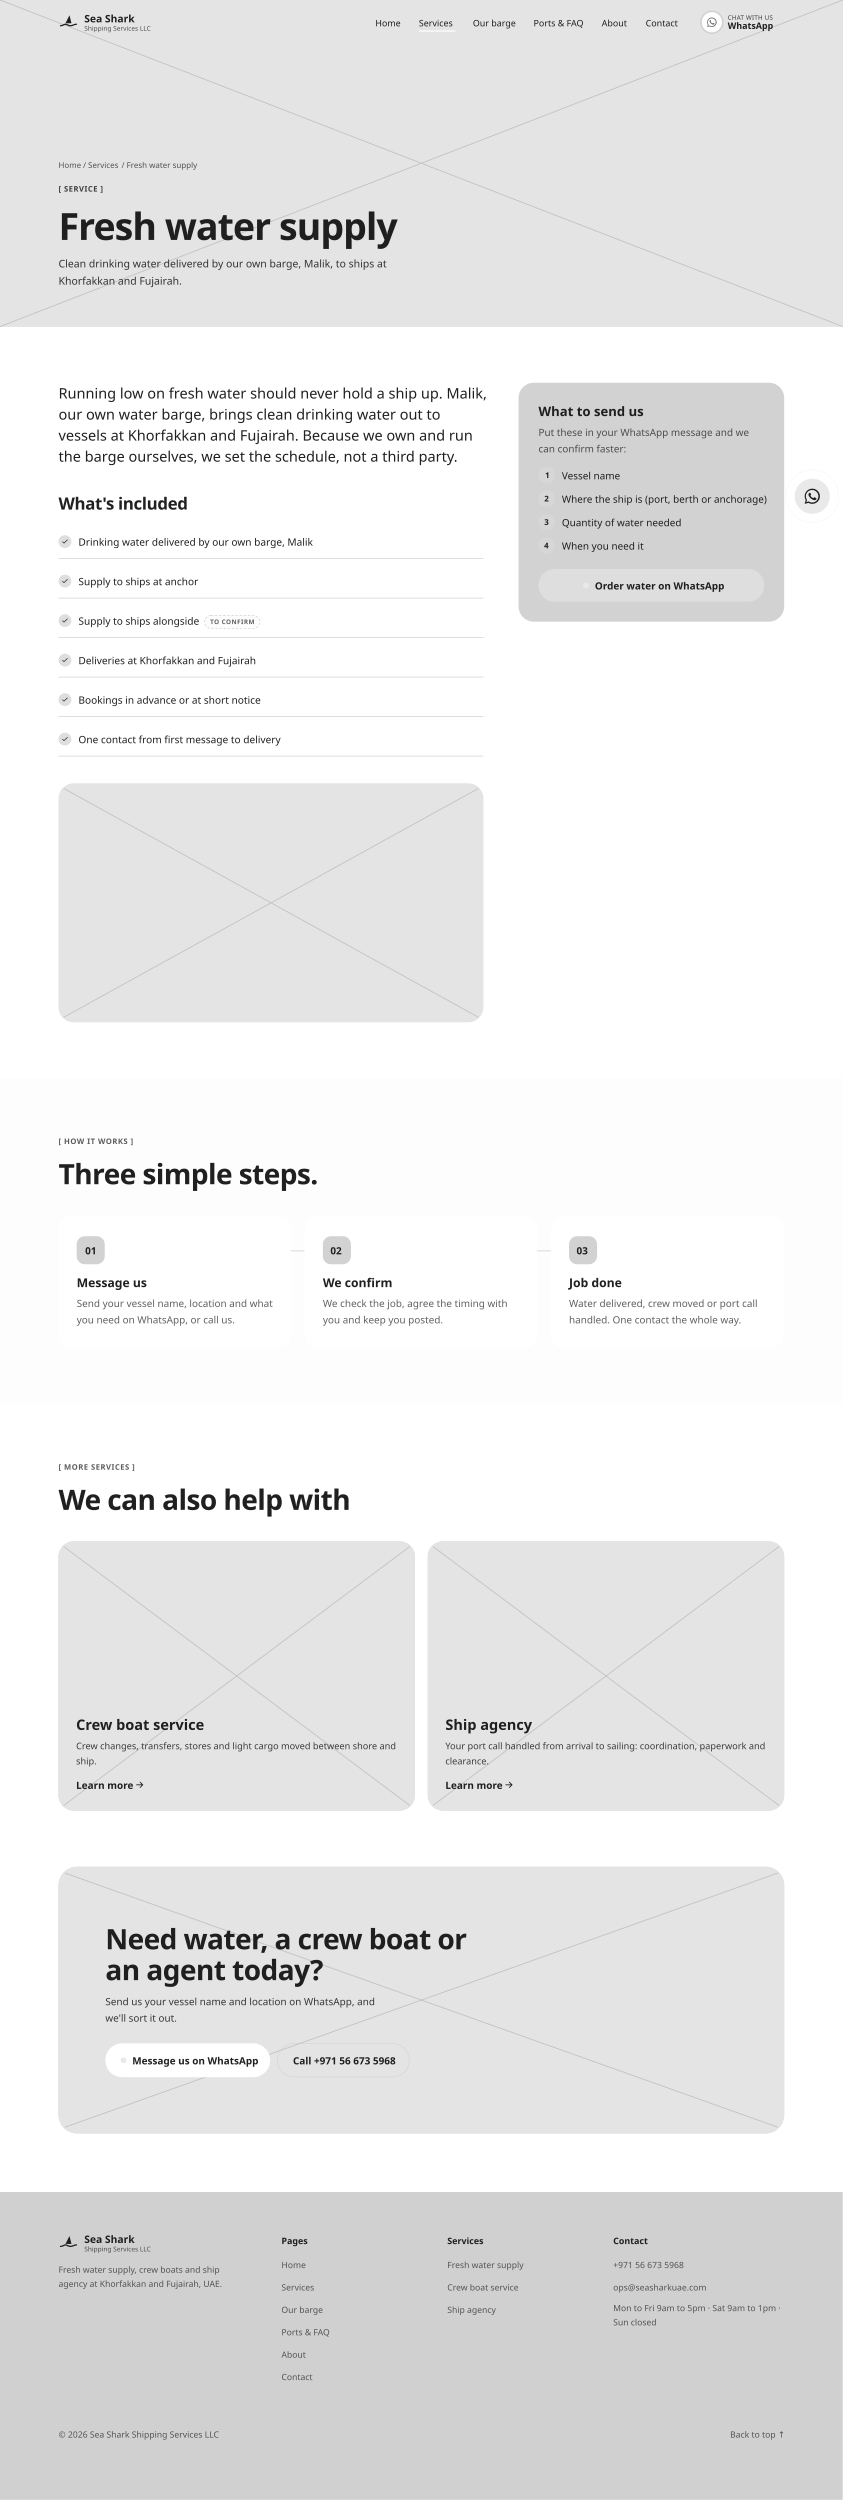
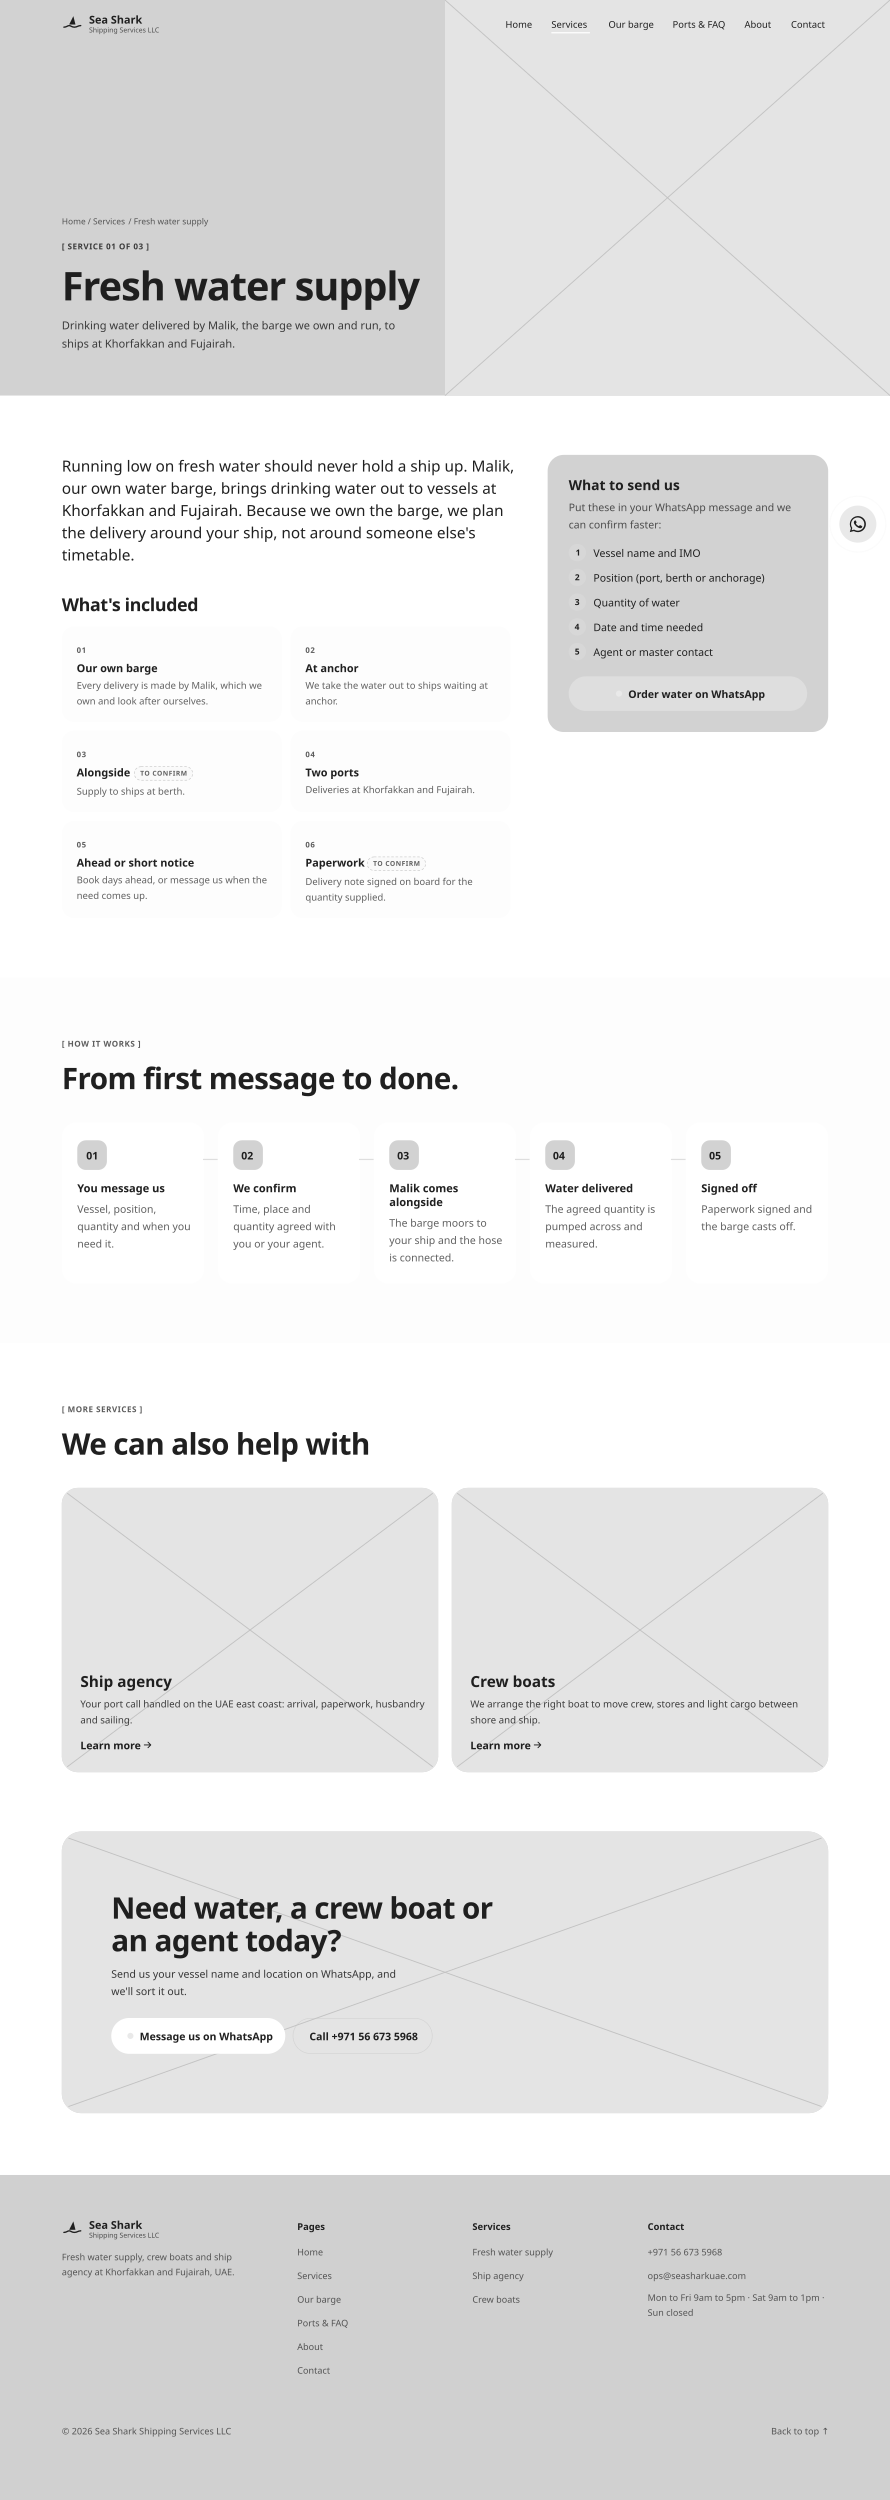
- <svg xmlns="http://www.w3.org/2000/svg" width="1440" height="4272" viewBox="0 0 1440 4272">
+ <svg xmlns="http://www.w3.org/2000/svg" width="1440" height="4045" viewBox="0 0 1440 4045">
  <defs />
-   <rect x="0" y="0" width="1440" height="4272" fill="#ffffff" />
-   <rect x="0" y="0" width="1440" height="4271.7" fill="#ffffff" />
-   <rect x="0" y="0" width="1440" height="558" fill="#d4d4d4" />
-   <rect x="0" y="0" width="1440" height="558" fill="#e4e4e4" />
-   <line x1="0" y1="0" x2="1440" y2="558" stroke="#c2c2c2" stroke-width="1.5" />
-   <line x1="1440" y1="0" x2="0" y2="558" stroke="#c2c2c2" stroke-width="1.5" />
-   <text x="100" y="287" font-family="Plus Jakarta Sans" font-size="13.6" font-weight="400" fill="#1f1f1f" fill-opacity="0.75">Home</text>
-   <text x="141.9" y="287" font-family="Plus Jakarta Sans" font-size="13.6" font-weight="400" fill="#1f1f1f" fill-opacity="0.75">/ Services</text>
-   <text x="207.7" y="287" font-family="Plus Jakarta Sans" font-size="13.6" font-weight="400" fill="#1f1f1f" fill-opacity="0.75">/ Fresh water supply</text>
-   <text x="100" y="327.4" font-family="Plus Jakarta Sans" font-size="13.1" font-weight="600" letter-spacing="0.8" fill="#1f1f1f" fill-opacity="0.85">[ SERVICE ]</text>
-   <text x="100" y="410" font-family="Plus Jakarta Sans" font-size="64" font-weight="600" letter-spacing="-1.6" fill="#1f1f1f">Fresh water supply</text>
-   <text x="100" y="456.9" font-family="Plus Jakarta Sans" font-size="17.9" font-weight="400" fill="#1f1f1f" fill-opacity="0.9">Clean drinking water delivered by our own barge, Malik, to ships at</text>
-   <text x="100" y="486.4" font-family="Plus Jakarta Sans" font-size="17.9" font-weight="400" fill="#1f1f1f" fill-opacity="0.9">Khorfakkan and Fujairah.</text>
-   <text x="100" y="681" font-family="Plus Jakarta Sans" font-size="24.8" font-weight="500" fill="#202020">Running low on fresh water should never hold a ship up. Malik,</text>
-   <text x="100" y="717" font-family="Plus Jakarta Sans" font-size="24.8" font-weight="500" fill="#202020">our own water barge, brings clean drinking water out to</text>
-   <text x="100" y="752.9" font-family="Plus Jakarta Sans" font-size="24.8" font-weight="500" fill="#202020">vessels at Khorfakkan and Fujairah. Because we own and run</text>
-   <text x="100" y="788.9" font-family="Plus Jakarta Sans" font-size="24.8" font-weight="500" fill="#202020">the barge ourselves, we set the schedule, not a third party.</text>
-   <text x="100" y="870.8" font-family="Plus Jakarta Sans" font-size="28.8" font-weight="600" letter-spacing="-0.6" fill="#202020">What's included</text>
-   <rect x="100" y="954" width="726.1" height="1" fill="#c7c7c7" />
-   <rect x="100" y="914.5" width="22" height="22" rx="11" fill="#dedede" />
-   <svg x="104" y="918.5" width="14" height="14" viewBox="0 0 24 24">
-     <path d="M5 12.5l4.2 4L19 7" fill="none" stroke="#1f1f1f" stroke-width="2" stroke-linecap="round" stroke-linejoin="round" />
-   </svg>
-   <text x="134" y="932.5" font-family="Plus Jakarta Sans" font-size="17.3" font-weight="400" fill="#202020">Drinking water delivered by our own barge, Malik</text>
-   <rect x="100" y="1021.5" width="726.1" height="1" fill="#c7c7c7" />
-   <rect x="100" y="982" width="22" height="22" rx="11" fill="#dedede" />
-   <svg x="104" y="986" width="14" height="14" viewBox="0 0 24 24">
-     <path d="M5 12.5l4.2 4L19 7" fill="none" stroke="#1f1f1f" stroke-width="2" stroke-linecap="round" stroke-linejoin="round" />
-   </svg>
-   <text x="134" y="1000" font-family="Plus Jakarta Sans" font-size="17.3" font-weight="400" fill="#202020">Supply to ships at anchor</text>
-   <rect x="100" y="1089" width="726.1" height="1" fill="#c7c7c7" />
-   <rect x="100" y="1049.5" width="22" height="22" rx="11" fill="#dedede" />
-   <svg x="104" y="1053.5" width="14" height="14" viewBox="0 0 24 24">
-     <path d="M5 12.5l4.2 4L19 7" fill="none" stroke="#1f1f1f" stroke-width="2" stroke-linecap="round" stroke-linejoin="round" />
-   </svg>
-   <rect x="349" y="1051.4" width="95.4" height="22.9" rx="11.4" fill="#f2f2f2" fill-opacity="0.22" />
-   <rect x="349.5" y="1051.9" width="94.4" height="21.9" rx="10.9" fill="none" stroke="#c7c7c7" stroke-width="1" stroke-dasharray="4 3" />
-   <text x="134" y="1067.5" font-family="Plus Jakarta Sans" font-size="17.3" font-weight="400" fill="#202020">Supply to ships alongside</text>
-   <text x="359" y="1066.4" font-family="Plus Jakarta Sans" font-size="10.9" font-weight="600" letter-spacing="0.7" fill="#606060">TO CONFIRM</text>
-   <rect x="100" y="1156.5" width="726.1" height="1" fill="#c7c7c7" />
-   <rect x="100" y="1117" width="22" height="22" rx="11" fill="#dedede" />
-   <svg x="104" y="1121" width="14" height="14" viewBox="0 0 24 24">
-     <path d="M5 12.5l4.2 4L19 7" fill="none" stroke="#1f1f1f" stroke-width="2" stroke-linecap="round" stroke-linejoin="round" />
-   </svg>
-   <text x="134" y="1135" font-family="Plus Jakarta Sans" font-size="17.3" font-weight="400" fill="#202020">Deliveries at Khorfakkan and Fujairah</text>
-   <rect x="100" y="1224" width="726.1" height="1" fill="#c7c7c7" />
-   <rect x="100" y="1184.5" width="22" height="22" rx="11" fill="#dedede" />
-   <svg x="104" y="1188.5" width="14" height="14" viewBox="0 0 24 24">
-     <path d="M5 12.5l4.2 4L19 7" fill="none" stroke="#1f1f1f" stroke-width="2" stroke-linecap="round" stroke-linejoin="round" />
-   </svg>
-   <text x="134" y="1202.5" font-family="Plus Jakarta Sans" font-size="17.3" font-weight="400" fill="#202020">Bookings in advance or at short notice</text>
-   <rect x="100" y="1291.5" width="726.1" height="1" fill="#c7c7c7" />
-   <rect x="100" y="1252" width="22" height="22" rx="11" fill="#dedede" />
-   <svg x="104" y="1256" width="14" height="14" viewBox="0 0 24 24">
-     <path d="M5 12.5l4.2 4L19 7" fill="none" stroke="#1f1f1f" stroke-width="2" stroke-linecap="round" stroke-linejoin="round" />
-   </svg>
-   <text x="134" y="1270" font-family="Plus Jakarta Sans" font-size="17.3" font-weight="400" fill="#202020">One contact from first message to delivery</text>
-   <rect x="100" y="1338.5" width="726.1" height="408.5" rx="26" fill="#e4e4e4" />
-   <line x1="108.7" y1="1347.2" x2="817.5" y2="1738.3" stroke="#c2c2c2" stroke-width="1.5" />
-   <line x1="817.5" y1="1347.2" x2="108.7" y2="1738.3" stroke="#c2c2c2" stroke-width="1.5" />
-   <rect x="886.1" y="654" width="453.9" height="408.3" rx="26" fill="#d2d2d2" />
-   <text x="920.1" y="711" font-family="Plus Jakarta Sans" font-size="22.4" font-weight="600" fill="#1f1f1f">What to send us</text>
-   <text x="920.1" y="745" font-family="Plus Jakarta Sans" font-size="17" font-weight="400" fill="#1f1f1f" fill-opacity="0.75">Put these in your WhatsApp message and we</text>
-   <text x="920.1" y="773" font-family="Plus Jakarta Sans" font-size="17" font-weight="400" fill="#1f1f1f" fill-opacity="0.75">can confirm faster:</text>
-   <rect x="920.1" y="798.1" width="28" height="28" rx="14" fill="#ffffff" fill-opacity="0.12" />
-   <text x="960.1" y="819.1" font-family="Plus Jakarta Sans" font-size="17" font-weight="400" fill="#1f1f1f">Vessel name</text>
-   <text x="931.4" y="816.9" font-family="Plus Jakarta Sans" font-size="13.6" font-weight="700" fill="#1f1f1f">1</text>
-   <rect x="920.1" y="838.2" width="28" height="28" rx="14" fill="#ffffff" fill-opacity="0.12" />
-   <text x="960.1" y="859.1" font-family="Plus Jakarta Sans" font-size="17" font-weight="400" fill="#1f1f1f">Where the ship is (port, berth or anchorage)</text>
-   <text x="930.1" y="856.9" font-family="Plus Jakarta Sans" font-size="13.6" font-weight="700" fill="#1f1f1f">2</text>
-   <rect x="920.1" y="878.2" width="28" height="28" rx="14" fill="#ffffff" fill-opacity="0.12" />
-   <text x="960.1" y="899.2" font-family="Plus Jakarta Sans" font-size="17" font-weight="400" fill="#1f1f1f">Quantity of water needed</text>
-   <text x="930" y="897" font-family="Plus Jakarta Sans" font-size="13.6" font-weight="700" fill="#1f1f1f">3</text>
-   <rect x="920.1" y="918.3" width="28" height="28" rx="14" fill="#ffffff" fill-opacity="0.12" />
-   <text x="960.1" y="939.2" font-family="Plus Jakarta Sans" font-size="17" font-weight="400" fill="#1f1f1f">When you need it</text>
-   <text x="929.7" y="937" font-family="Plus Jakarta Sans" font-size="13.6" font-weight="700" fill="#1f1f1f">4</text>
-   <rect x="920.1" y="972.3" width="385.9" height="56" rx="28" fill="#dedede" />
-   <rect x="996.5" y="995.3" width="10" height="10" rx="5" fill="#e9e9e9" />
-   <text x="1016.5" y="1007.3" font-family="Plus Jakarta Sans" font-size="17" font-weight="600" fill="#1f1f1f">Order water on WhatsApp</text>
-   <rect x="0" y="1842.9" width="1440" height="556.5" fill="#fdfdfd" />
-   <text x="100" y="1954.9" font-family="Plus Jakarta Sans" font-size="13.1" font-weight="600" letter-spacing="0.8" fill="#5c5c5c">[ HOW IT WORKS ]</text>
-   <text x="100" y="2023.6" font-family="Plus Jakarta Sans" font-size="48" font-weight="600" letter-spacing="-1" fill="#202020">Three simple steps.</text>
-   <rect x="100" y="2077.4" width="398.7" height="226.1" rx="24" fill="#ffffff" />
-   <rect x="131" y="2112.4" width="48" height="48" rx="14" fill="#d2d2d2" />
-   <text x="145.5" y="2143.4" font-family="Plus Jakarta Sans" font-size="17" font-weight="700" fill="#1f1f1f">01</text>
-   <text x="131" y="2199.4" font-family="Plus Jakarta Sans" font-size="20.8" font-weight="600" fill="#202020">Message us</text>
-   <text x="131" y="2233.4" font-family="Plus Jakarta Sans" font-size="17" font-weight="400" fill="#606060">Send your vessel name, location and what</text>
-   <text x="131" y="2261.4" font-family="Plus Jakarta Sans" font-size="17" font-weight="400" fill="#606060">you need on WhatsApp, or call us.</text>
-   <rect x="496.6" y="2136.4" width="24" height="2" fill="#dedede" />
-   <rect x="520.7" y="2077.4" width="398.7" height="226.1" rx="24" fill="#ffffff" />
-   <rect x="551.7" y="2112.4" width="48" height="48" rx="14" fill="#d2d2d2" />
-   <text x="564.5" y="2143.4" font-family="Plus Jakarta Sans" font-size="17" font-weight="700" fill="#1f1f1f">02</text>
-   <text x="551.7" y="2199.4" font-family="Plus Jakarta Sans" font-size="20.8" font-weight="600" fill="#202020">We confirm</text>
-   <text x="551.7" y="2233.4" font-family="Plus Jakarta Sans" font-size="17" font-weight="400" fill="#606060">We check the job, agree the timing with</text>
-   <text x="551.7" y="2261.4" font-family="Plus Jakarta Sans" font-size="17" font-weight="400" fill="#606060">you and keep you posted.</text>
-   <rect x="917.3" y="2136.4" width="24" height="2" fill="#dedede" />
-   <rect x="941.3" y="2077.4" width="398.7" height="226.1" rx="24" fill="#ffffff" />
-   <rect x="972.3" y="2112.4" width="48" height="48" rx="14" fill="#d2d2d2" />
-   <text x="985.1" y="2143.4" font-family="Plus Jakarta Sans" font-size="17" font-weight="700" fill="#1f1f1f">03</text>
-   <text x="972.3" y="2199.4" font-family="Plus Jakarta Sans" font-size="20.8" font-weight="600" fill="#202020">Job done</text>
-   <text x="972.3" y="2233.4" font-family="Plus Jakarta Sans" font-size="17" font-weight="400" fill="#606060">Water delivered, crew moved or port call</text>
-   <text x="972.3" y="2261.4" font-family="Plus Jakarta Sans" font-size="17" font-weight="400" fill="#606060">handled. One contact the whole way.</text>
-   <text x="100" y="2511.5" font-family="Plus Jakarta Sans" font-size="13.1" font-weight="600" letter-spacing="0.8" fill="#5c5c5c">[ MORE SERVICES ]</text>
-   <text x="100" y="2580.1" font-family="Plus Jakarta Sans" font-size="48" font-weight="600" letter-spacing="-1" fill="#202020">We can also help with</text>
-   <rect x="100" y="2633.9" width="609" height="460" rx="26" fill="#d4d4d4" />
-   <rect x="100" y="2633.9" width="609" height="460" rx="26" fill="#e4e4e4" />
-   <line x1="108.7" y1="2642.6" x2="700.3" y2="3085.3" stroke="#c2c2c2" stroke-width="1.5" />
-   <line x1="700.3" y1="2642.6" x2="108.7" y2="3085.3" stroke="#c2c2c2" stroke-width="1.5" />
-   <text x="130" y="2956.1" font-family="Plus Jakarta Sans" font-size="24.8" font-weight="600" fill="#1f1f1f">Crew boat service</text>
-   <text x="130" y="2989.1" font-family="Plus Jakarta Sans" font-size="15.7" font-weight="400" fill="#1f1f1f" fill-opacity="0.85">Crew changes, transfers, stores and light cargo moved between shore and</text>
-   <text x="130" y="3015" font-family="Plus Jakarta Sans" font-size="15.7" font-weight="400" fill="#1f1f1f" fill-opacity="0.85">ship.</text>
-   <svg x="229.7" y="3040.9" width="18" height="18" viewBox="0 0 24 24">
+   <rect x="0" y="0" width="1440" height="4045" fill="#ffffff" />
+   <rect x="0" y="0" width="1440" height="4045.2" fill="#ffffff" />
+   <rect x="0" y="0" width="1440" height="640" fill="#d2d2d2" />
+   <text x="100" y="363" font-family="Plus Jakarta Sans" font-size="13.6" font-weight="400" fill="#1f1f1f" fill-opacity="0.7">Home</text>
+   <text x="141.9" y="363" font-family="Plus Jakarta Sans" font-size="13.6" font-weight="400" fill="#1f1f1f" fill-opacity="0.7">/ Services</text>
+   <text x="207.7" y="363" font-family="Plus Jakarta Sans" font-size="13.6" font-weight="400" fill="#1f1f1f" fill-opacity="0.7">/ Fresh water supply</text>
+   <text x="100" y="403.4" font-family="Plus Jakarta Sans" font-size="13.1" font-weight="600" letter-spacing="0.8" fill="#1f1f1f" fill-opacity="0.85">[ SERVICE 01 OF 03 ]</text>
+   <text x="100" y="486" font-family="Plus Jakarta Sans" font-size="64" font-weight="600" letter-spacing="-1.6" fill="#1f1f1f">Fresh water supply</text>
+   <text x="100" y="532.9" font-family="Plus Jakarta Sans" font-size="17.9" font-weight="400" fill="#1f1f1f" fill-opacity="0.85">Drinking water delivered by Malik, the barge we own and run, to</text>
+   <text x="100" y="562.4" font-family="Plus Jakarta Sans" font-size="17.9" font-weight="400" fill="#1f1f1f" fill-opacity="0.85">ships at Khorfakkan and Fujairah.</text>
+   <rect x="720" y="0" width="720" height="640" fill="#e4e4e4" />
+   <line x1="720" y1="0" x2="1440" y2="640" stroke="#c2c2c2" stroke-width="1.5" />
+   <line x1="1440" y1="0" x2="720" y2="640" stroke="#c2c2c2" stroke-width="1.5" />
+   <text x="100" y="763" font-family="Plus Jakarta Sans" font-size="24.8" font-weight="500" fill="#202020">Running low on fresh water should never hold a ship up. Malik,</text>
+   <text x="100" y="799" font-family="Plus Jakarta Sans" font-size="24.8" font-weight="500" fill="#202020">our own water barge, brings drinking water out to vessels at</text>
+   <text x="100" y="834.9" font-family="Plus Jakarta Sans" font-size="24.8" font-weight="500" fill="#202020">Khorfakkan and Fujairah. Because we own the barge, we plan</text>
+   <text x="100" y="870.9" font-family="Plus Jakarta Sans" font-size="24.8" font-weight="500" fill="#202020">the delivery around your ship, not around someone else's</text>
+   <text x="100" y="906.8" font-family="Plus Jakarta Sans" font-size="24.8" font-weight="500" fill="#202020">timetable.</text>
+   <text x="100" y="988.8" font-family="Plus Jakarta Sans" font-size="28.8" font-weight="600" letter-spacing="-0.6" fill="#202020">What's included</text>
+   <rect x="100" y="1013.4" width="356.1" height="154.7" rx="20" fill="#fdfdfd" />
+   <text x="124" y="1056.4" font-family="Plus Jakarta Sans" font-size="12.5" font-weight="700" letter-spacing="1" fill="#5c5c5c">01</text>
+   <text x="124" y="1087.5" font-family="Plus Jakarta Sans" font-size="17.6" font-weight="600" fill="#202020">Our own barge</text>
+   <text x="124" y="1114.5" font-family="Plus Jakarta Sans" font-size="15.4" font-weight="400" fill="#606060">Every delivery is made by Malik, which we</text>
+   <text x="124" y="1139.8" font-family="Plus Jakarta Sans" font-size="15.4" font-weight="400" fill="#606060">own and look after ourselves.</text>
+   <rect x="470.1" y="1013.4" width="356.1" height="154.7" rx="20" fill="#fdfdfd" />
+   <text x="494.1" y="1056.4" font-family="Plus Jakarta Sans" font-size="12.5" font-weight="700" letter-spacing="1" fill="#5c5c5c">02</text>
+   <text x="494.1" y="1087.5" font-family="Plus Jakarta Sans" font-size="17.6" font-weight="600" fill="#202020">At anchor</text>
+   <text x="494.1" y="1114.5" font-family="Plus Jakarta Sans" font-size="15.4" font-weight="400" fill="#606060">We take the water out to ships waiting at</text>
+   <text x="494.1" y="1139.8" font-family="Plus Jakarta Sans" font-size="15.4" font-weight="400" fill="#606060">anchor.</text>
+   <rect x="100" y="1182.1" width="356.1" height="132" rx="20" fill="#fdfdfd" />
+   <text x="124" y="1225.1" font-family="Plus Jakarta Sans" font-size="12.5" font-weight="700" letter-spacing="1" fill="#5c5c5c">03</text>
+   <rect x="216.8" y="1240" width="95.4" height="22.9" rx="11.4" fill="#f2f2f2" fill-opacity="0.22" />
+   <rect x="217.3" y="1240.5" width="94.4" height="21.9" rx="10.9" fill="none" stroke="#c7c7c7" stroke-width="1" stroke-dasharray="4 3" />
+   <text x="124" y="1256.2" font-family="Plus Jakarta Sans" font-size="17.6" font-weight="600" fill="#202020">Alongside</text>
+   <text x="226.8" y="1255" font-family="Plus Jakarta Sans" font-size="10.9" font-weight="600" letter-spacing="0.7" fill="#606060">TO CONFIRM</text>
+   <text x="124" y="1285.8" font-family="Plus Jakarta Sans" font-size="15.4" font-weight="400" fill="#606060">Supply to ships at berth.</text>
+   <rect x="470.1" y="1182.1" width="356.1" height="132" rx="20" fill="#fdfdfd" />
+   <text x="494.1" y="1225.1" font-family="Plus Jakarta Sans" font-size="12.5" font-weight="700" letter-spacing="1" fill="#5c5c5c">04</text>
+   <text x="494.1" y="1256.2" font-family="Plus Jakarta Sans" font-size="17.6" font-weight="600" fill="#202020">Two ports</text>
+   <text x="494.1" y="1283.2" font-family="Plus Jakarta Sans" font-size="15.4" font-weight="400" fill="#606060">Deliveries at Khorfakkan and Fujairah.</text>
+   <rect x="100" y="1328.2" width="356.1" height="157.4" rx="20" fill="#fdfdfd" />
+   <text x="124" y="1371.2" font-family="Plus Jakarta Sans" font-size="12.5" font-weight="700" letter-spacing="1" fill="#5c5c5c">05</text>
+   <text x="124" y="1402.2" font-family="Plus Jakarta Sans" font-size="17.6" font-weight="600" fill="#202020">Ahead or short notice</text>
+   <text x="124" y="1429.2" font-family="Plus Jakarta Sans" font-size="15.4" font-weight="400" fill="#606060">Book days ahead, or message us when the</text>
+   <text x="124" y="1454.5" font-family="Plus Jakarta Sans" font-size="15.4" font-weight="400" fill="#606060">need comes up.</text>
+   <rect x="470.1" y="1328.2" width="356.1" height="157.4" rx="20" fill="#fdfdfd" />
+   <text x="494.1" y="1371.2" font-family="Plus Jakarta Sans" font-size="12.5" font-weight="700" letter-spacing="1" fill="#5c5c5c">06</text>
+   <rect x="593.7" y="1386" width="95.4" height="22.9" rx="11.4" fill="#f2f2f2" fill-opacity="0.22" />
+   <rect x="594.2" y="1386.5" width="94.4" height="21.9" rx="10.9" fill="none" stroke="#c7c7c7" stroke-width="1" stroke-dasharray="4 3" />
+   <text x="494.1" y="1402.2" font-family="Plus Jakarta Sans" font-size="17.6" font-weight="600" fill="#202020">Paperwork</text>
+   <text x="603.7" y="1401" font-family="Plus Jakarta Sans" font-size="10.9" font-weight="600" letter-spacing="0.7" fill="#606060">TO CONFIRM</text>
+   <text x="494.1" y="1431.9" font-family="Plus Jakarta Sans" font-size="15.4" font-weight="400" fill="#606060">Delivery note signed on board for the</text>
+   <text x="494.1" y="1457.2" font-family="Plus Jakarta Sans" font-size="15.4" font-weight="400" fill="#606060">quantity supplied.</text>
+   <rect x="886.1" y="736" width="453.9" height="448.4" rx="26" fill="#d2d2d2" />
+   <text x="920.1" y="793" font-family="Plus Jakarta Sans" font-size="22.4" font-weight="600" fill="#1f1f1f">What to send us</text>
+   <text x="920.1" y="827" font-family="Plus Jakarta Sans" font-size="17" font-weight="400" fill="#1f1f1f" fill-opacity="0.75">Put these in your WhatsApp message and we</text>
+   <text x="920.1" y="855" font-family="Plus Jakarta Sans" font-size="17" font-weight="400" fill="#1f1f1f" fill-opacity="0.75">can confirm faster:</text>
+   <rect x="920.1" y="880.1" width="28" height="28" rx="14" fill="#ffffff" fill-opacity="0.12" />
+   <text x="960.1" y="901.1" font-family="Plus Jakarta Sans" font-size="17" font-weight="400" fill="#1f1f1f">Vessel name and IMO</text>
+   <text x="931.4" y="898.9" font-family="Plus Jakarta Sans" font-size="13.6" font-weight="700" fill="#1f1f1f">1</text>
+   <rect x="920.1" y="920.2" width="28" height="28" rx="14" fill="#ffffff" fill-opacity="0.12" />
+   <text x="960.1" y="941.1" font-family="Plus Jakarta Sans" font-size="17" font-weight="400" fill="#1f1f1f">Position (port, berth or anchorage)</text>
+   <text x="930.1" y="938.9" font-family="Plus Jakarta Sans" font-size="13.6" font-weight="700" fill="#1f1f1f">2</text>
+   <rect x="920.1" y="960.2" width="28" height="28" rx="14" fill="#ffffff" fill-opacity="0.12" />
+   <text x="960.1" y="981.2" font-family="Plus Jakarta Sans" font-size="17" font-weight="400" fill="#1f1f1f">Quantity of water</text>
+   <text x="930" y="979" font-family="Plus Jakarta Sans" font-size="13.6" font-weight="700" fill="#1f1f1f">3</text>
+   <rect x="920.1" y="1000.3" width="28" height="28" rx="14" fill="#ffffff" fill-opacity="0.12" />
+   <text x="960.1" y="1021.2" font-family="Plus Jakarta Sans" font-size="17" font-weight="400" fill="#1f1f1f">Date and time needed</text>
+   <text x="929.7" y="1019" font-family="Plus Jakarta Sans" font-size="13.6" font-weight="700" fill="#1f1f1f">4</text>
+   <rect x="920.1" y="1040.3" width="28" height="28" rx="14" fill="#ffffff" fill-opacity="0.12" />
+   <text x="960.1" y="1061.3" font-family="Plus Jakarta Sans" font-size="17" font-weight="400" fill="#1f1f1f">Agent or master contact</text>
+   <text x="930" y="1059.1" font-family="Plus Jakarta Sans" font-size="13.6" font-weight="700" fill="#1f1f1f">5</text>
+   <rect x="920.1" y="1094.3" width="385.9" height="56" rx="28" fill="#dedede" />
+   <rect x="996.5" y="1117.3" width="10" height="10" rx="5" fill="#e9e9e9" />
+   <text x="1016.5" y="1129.3" font-family="Plus Jakarta Sans" font-size="17" font-weight="600" fill="#1f1f1f">Order water on WhatsApp</text>
+   <rect x="0" y="1581.5" width="1440" height="591.4" fill="#fdfdfd" />
+   <text x="100" y="1693.5" font-family="Plus Jakarta Sans" font-size="13.1" font-weight="600" letter-spacing="0.8" fill="#5c5c5c">[ HOW IT WORKS ]</text>
+   <text x="100" y="1762.2" font-family="Plus Jakarta Sans" font-size="48" font-weight="600" letter-spacing="-1" fill="#202020">From first message to done.</text>
+   <rect x="100" y="1816" width="230.4" height="260.9" rx="24" fill="#ffffff" />
+   <rect x="125" y="1845" width="48" height="48" rx="14" fill="#d2d2d2" />
+   <text x="139.5" y="1876" font-family="Plus Jakarta Sans" font-size="17" font-weight="700" fill="#1f1f1f">01</text>
+   <text x="125" y="1929" font-family="Plus Jakarta Sans" font-size="17.9" font-weight="600" fill="#202020">You message us</text>
+   <text x="125" y="1962.4" font-family="Plus Jakarta Sans" font-size="17" font-weight="400" fill="#606060">Vessel, position,</text>
+   <text x="125" y="1990.4" font-family="Plus Jakarta Sans" font-size="17" font-weight="400" fill="#606060">quantity and when you</text>
+   <text x="125" y="2018.5" font-family="Plus Jakarta Sans" font-size="17" font-weight="400" fill="#606060">need it.</text>
+   <rect x="328.4" y="1875" width="24" height="2" fill="#dedede" />
+   <rect x="352.4" y="1816" width="230.4" height="260.9" rx="24" fill="#ffffff" />
+   <rect x="377.4" y="1845" width="48" height="48" rx="14" fill="#d2d2d2" />
+   <text x="390.3" y="1876" font-family="Plus Jakarta Sans" font-size="17" font-weight="700" fill="#1f1f1f">02</text>
+   <text x="377.4" y="1929" font-family="Plus Jakarta Sans" font-size="17.9" font-weight="600" fill="#202020">We confirm</text>
+   <text x="377.4" y="1962.4" font-family="Plus Jakarta Sans" font-size="17" font-weight="400" fill="#606060">Time, place and</text>
+   <text x="377.4" y="1990.4" font-family="Plus Jakarta Sans" font-size="17" font-weight="400" fill="#606060">quantity agreed with</text>
+   <text x="377.4" y="2018.5" font-family="Plus Jakarta Sans" font-size="17" font-weight="400" fill="#606060">you or your agent.</text>
+   <rect x="580.8" y="1875" width="24" height="2" fill="#dedede" />
+   <rect x="604.8" y="1816" width="230.4" height="260.9" rx="24" fill="#ffffff" />
+   <rect x="629.8" y="1845" width="48" height="48" rx="14" fill="#d2d2d2" />
+   <text x="642.6" y="1876" font-family="Plus Jakarta Sans" font-size="17" font-weight="700" fill="#1f1f1f">03</text>
+   <text x="629.8" y="1929" font-family="Plus Jakarta Sans" font-size="17.9" font-weight="600" fill="#202020">Malik comes</text>
+   <text x="629.8" y="1951.4" font-family="Plus Jakarta Sans" font-size="17.9" font-weight="600" fill="#202020">alongside</text>
+   <text x="629.8" y="1984.8" font-family="Plus Jakarta Sans" font-size="17" font-weight="400" fill="#606060">The barge moors to</text>
+   <text x="629.8" y="2012.8" font-family="Plus Jakarta Sans" font-size="17" font-weight="400" fill="#606060">your ship and the hose</text>
+   <text x="629.8" y="2040.9" font-family="Plus Jakarta Sans" font-size="17" font-weight="400" fill="#606060">is connected.</text>
+   <rect x="833.2" y="1875" width="24" height="2" fill="#dedede" />
+   <rect x="857.2" y="1816" width="230.4" height="260.9" rx="24" fill="#ffffff" />
+   <rect x="882.2" y="1845" width="48" height="48" rx="14" fill="#d2d2d2" />
+   <text x="894.6" y="1876" font-family="Plus Jakarta Sans" font-size="17" font-weight="700" fill="#1f1f1f">04</text>
+   <text x="882.2" y="1929" font-family="Plus Jakarta Sans" font-size="17.9" font-weight="600" fill="#202020">Water delivered</text>
+   <text x="882.2" y="1962.4" font-family="Plus Jakarta Sans" font-size="17" font-weight="400" fill="#606060">The agreed quantity is</text>
+   <text x="882.2" y="1990.4" font-family="Plus Jakarta Sans" font-size="17" font-weight="400" fill="#606060">pumped across and</text>
+   <text x="882.2" y="2018.5" font-family="Plus Jakarta Sans" font-size="17" font-weight="400" fill="#606060">measured.</text>
+   <rect x="1085.6" y="1875" width="24" height="2" fill="#dedede" />
+   <rect x="1109.6" y="1816" width="230.4" height="260.9" rx="24" fill="#ffffff" />
+   <rect x="1134.6" y="1845" width="48" height="48" rx="14" fill="#d2d2d2" />
+   <text x="1147.3" y="1876" font-family="Plus Jakarta Sans" font-size="17" font-weight="700" fill="#1f1f1f">05</text>
+   <text x="1134.6" y="1929" font-family="Plus Jakarta Sans" font-size="17.9" font-weight="600" fill="#202020">Signed off</text>
+   <text x="1134.6" y="1962.4" font-family="Plus Jakarta Sans" font-size="17" font-weight="400" fill="#606060">Paperwork signed and</text>
+   <text x="1134.6" y="1990.4" font-family="Plus Jakarta Sans" font-size="17" font-weight="400" fill="#606060">the barge casts off.</text>
+   <text x="100" y="2284.9" font-family="Plus Jakarta Sans" font-size="13.1" font-weight="600" letter-spacing="0.8" fill="#5c5c5c">[ MORE SERVICES ]</text>
+   <text x="100" y="2353.6" font-family="Plus Jakarta Sans" font-size="48" font-weight="600" letter-spacing="-1" fill="#202020">We can also help with</text>
+   <rect x="100" y="2407.4" width="609" height="460" rx="26" fill="#d4d4d4" />
+   <rect x="100" y="2407.4" width="609" height="460" rx="26" fill="#e4e4e4" />
+   <line x1="108.7" y1="2416" x2="700.3" y2="2858.7" stroke="#c2c2c2" stroke-width="1.5" />
+   <line x1="700.3" y1="2416" x2="108.7" y2="2858.7" stroke="#c2c2c2" stroke-width="1.5" />
+   <text x="130" y="2729.6" font-family="Plus Jakarta Sans" font-size="24.8" font-weight="600" fill="#1f1f1f">Ship agency</text>
+   <text x="130" y="2762.6" font-family="Plus Jakarta Sans" font-size="15.7" font-weight="400" fill="#1f1f1f" fill-opacity="0.85">Your port call handled on the UAE east coast: arrival, paperwork, husbandry</text>
+   <text x="130" y="2788.5" font-family="Plus Jakarta Sans" font-size="15.7" font-weight="400" fill="#1f1f1f" fill-opacity="0.85">and sailing.</text>
+   <svg x="229.7" y="2814.3" width="18" height="18" viewBox="0 0 24 24">
    <path d="M5 12h14M13 6l6 6-6 6" fill="none" stroke="#1f1f1f" stroke-width="2" stroke-linecap="round" stroke-linejoin="round" />
  </svg>
-   <text x="130" y="3056.9" font-family="Plus Jakarta Sans" font-size="17" font-weight="600" fill="#1f1f1f">Learn more</text>
-   <rect x="731" y="2633.9" width="609" height="460" rx="26" fill="#d4d4d4" />
-   <rect x="731" y="2633.9" width="609" height="460" rx="26" fill="#e4e4e4" />
-   <line x1="739.7" y1="2642.6" x2="1331.3" y2="3085.3" stroke="#c2c2c2" stroke-width="1.5" />
-   <line x1="1331.3" y1="2642.6" x2="739.7" y2="3085.3" stroke="#c2c2c2" stroke-width="1.5" />
-   <text x="761" y="2956.1" font-family="Plus Jakarta Sans" font-size="24.8" font-weight="600" fill="#1f1f1f">Ship agency</text>
-   <text x="761" y="2989.1" font-family="Plus Jakarta Sans" font-size="15.7" font-weight="400" fill="#1f1f1f" fill-opacity="0.85">Your port call handled from arrival to sailing: coordination, paperwork and</text>
-   <text x="761" y="3015" font-family="Plus Jakarta Sans" font-size="15.7" font-weight="400" fill="#1f1f1f" fill-opacity="0.85">clearance.</text>
-   <svg x="860.7" y="3040.9" width="18" height="18" viewBox="0 0 24 24">
+   <text x="130" y="2830.3" font-family="Plus Jakarta Sans" font-size="17" font-weight="600" fill="#1f1f1f">Learn more</text>
+   <rect x="731" y="2407.4" width="609" height="460" rx="26" fill="#d4d4d4" />
+   <rect x="731" y="2407.4" width="609" height="460" rx="26" fill="#e4e4e4" />
+   <line x1="739.7" y1="2416" x2="1331.3" y2="2858.7" stroke="#c2c2c2" stroke-width="1.5" />
+   <line x1="1331.3" y1="2416" x2="739.7" y2="2858.7" stroke="#c2c2c2" stroke-width="1.5" />
+   <text x="761" y="2729.6" font-family="Plus Jakarta Sans" font-size="24.8" font-weight="600" fill="#1f1f1f">Crew boats</text>
+   <text x="761" y="2762.6" font-family="Plus Jakarta Sans" font-size="15.7" font-weight="400" fill="#1f1f1f" fill-opacity="0.85">We arrange the right boat to move crew, stores and light cargo between</text>
+   <text x="761" y="2788.5" font-family="Plus Jakarta Sans" font-size="15.7" font-weight="400" fill="#1f1f1f" fill-opacity="0.85">shore and ship.</text>
+   <svg x="860.7" y="2814.3" width="18" height="18" viewBox="0 0 24 24">
    <path d="M5 12h14M13 6l6 6-6 6" fill="none" stroke="#1f1f1f" stroke-width="2" stroke-linecap="round" stroke-linejoin="round" />
  </svg>
-   <text x="761" y="3056.9" font-family="Plus Jakarta Sans" font-size="17" font-weight="600" fill="#1f1f1f">Learn more</text>
-   <rect x="100" y="3189.9" width="1240" height="455.7" rx="32" fill="#d4d4d4" />
-   <rect x="100" y="3189.9" width="1240" height="455.7" rx="32" fill="#e4e4e4" />
-   <line x1="110.7" y1="3200.6" x2="1329.3" y2="3635" stroke="#c2c2c2" stroke-width="1.5" />
-   <line x1="1329.3" y1="3200.6" x2="110.7" y2="3635" stroke="#c2c2c2" stroke-width="1.5" />
-   <text x="180" y="3330.9" font-family="Plus Jakarta Sans" font-size="48" font-weight="600" letter-spacing="-1" fill="#1f1f1f">Need water, a crew boat or</text>
-   <text x="180" y="3383.7" font-family="Plus Jakarta Sans" font-size="48" font-weight="600" letter-spacing="-1" fill="#1f1f1f">an agent today?</text>
-   <text x="180" y="3426.5" font-family="Plus Jakarta Sans" font-size="17" font-weight="400" fill="#1f1f1f" fill-opacity="0.88">Send us your vessel name and location on WhatsApp, and</text>
-   <text x="180" y="3454.6" font-family="Plus Jakarta Sans" font-size="17" font-weight="400" fill="#1f1f1f" fill-opacity="0.88">we'll sort it out.</text>
-   <rect x="180" y="3491.6" width="281.6" height="58" rx="29" fill="#ffffff" />
-   <rect x="206" y="3515.6" width="10" height="10" rx="5" fill="#e9e9e9" />
-   <text x="226" y="3527.6" font-family="Plus Jakarta Sans" font-size="17" font-weight="600" fill="#202020">Message us on WhatsApp</text>
-   <rect x="474.1" y="3492.1" width="225.3" height="57" rx="28.5" fill="none" stroke="#c7c7c7" stroke-width="1" stroke-opacity="0.6" />
-   <text x="500.6" y="3527.6" font-family="Plus Jakarta Sans" font-size="17" font-weight="600" fill="#1f1f1f">Call +971 56 673 5968</text>
-   <rect x="0" y="3745.7" width="1440" height="526" fill="#d0d0d0" />
-   <rect x="100" y="4122.4" width="1240" height="1" fill="#c7c7c7" fill-opacity="0.12" />
-   <svg x="100" y="3815.7" width="34" height="34" viewBox="0 0 40 40">
+   <text x="761" y="2830.3" font-family="Plus Jakarta Sans" font-size="17" font-weight="600" fill="#1f1f1f">Learn more</text>
+   <rect x="100" y="2963.4" width="1240" height="455.7" rx="32" fill="#d4d4d4" />
+   <rect x="100" y="2963.4" width="1240" height="455.7" rx="32" fill="#e4e4e4" />
+   <line x1="110.7" y1="2974" x2="1329.3" y2="3408.4" stroke="#c2c2c2" stroke-width="1.5" />
+   <line x1="1329.3" y1="2974" x2="110.7" y2="3408.4" stroke="#c2c2c2" stroke-width="1.5" />
+   <text x="180" y="3104.4" font-family="Plus Jakarta Sans" font-size="48" font-weight="600" letter-spacing="-1" fill="#1f1f1f">Need water, a crew boat or</text>
+   <text x="180" y="3157.2" font-family="Plus Jakarta Sans" font-size="48" font-weight="600" letter-spacing="-1" fill="#1f1f1f">an agent today?</text>
+   <text x="180" y="3200" font-family="Plus Jakarta Sans" font-size="17" font-weight="400" fill="#1f1f1f" fill-opacity="0.88">Send us your vessel name and location on WhatsApp, and</text>
+   <text x="180" y="3228" font-family="Plus Jakarta Sans" font-size="17" font-weight="400" fill="#1f1f1f" fill-opacity="0.88">we'll sort it out.</text>
+   <rect x="180" y="3265.1" width="281.6" height="58" rx="29" fill="#ffffff" />
+   <rect x="206" y="3289.1" width="10" height="10" rx="5" fill="#e9e9e9" />
+   <text x="226" y="3301.1" font-family="Plus Jakarta Sans" font-size="17" font-weight="600" fill="#202020">Message us on WhatsApp</text>
+   <rect x="474.1" y="3265.6" width="225.3" height="57" rx="28.5" fill="none" stroke="#c7c7c7" stroke-width="1" stroke-opacity="0.6" />
+   <text x="500.6" y="3301.1" font-family="Plus Jakarta Sans" font-size="17" font-weight="600" fill="#1f1f1f">Call +971 56 673 5968</text>
+   <rect x="0" y="3519.1" width="1440" height="526" fill="#d0d0d0" />
+   <rect x="100" y="3895.9" width="1240" height="1" fill="#c7c7c7" fill-opacity="0.12" />
+   <svg x="100" y="3589.1" width="34" height="34" viewBox="0 0 40 40">
    <path d="M4 27c5 0 7-3 10-3s5 3 10 3 7-3 12-3" fill="none" stroke="#1f1f1f" stroke-width="2.6" stroke-linecap="round" />
    <path d="M14 22 22 6l4 16z" fill="#1f1f1f" />
  </svg>
-   <text x="144" y="3832.8" font-family="Plus Jakarta Sans" font-size="17.6" font-weight="700" fill="#1f1f1f">Sea Shark</text>
-   <text x="144" y="3847.2" font-family="Plus Jakarta Sans" font-size="11.2" font-weight="500" fill="#1f1f1f" fill-opacity="0.75">Shipping Services LLC</text>
-   <text x="100" y="3883.7" font-family="Plus Jakarta Sans" font-size="14.7" font-weight="400" fill="#1f1f1f" fill-opacity="0.7">Fresh water supply, crew boats and ship</text>
-   <text x="100" y="3907.9" font-family="Plus Jakarta Sans" font-size="14.7" font-weight="400" fill="#1f1f1f" fill-opacity="0.7">agency at Khorfakkan and Fujairah, UAE.</text>
-   <text x="480.9" y="3834.7" font-family="Plus Jakarta Sans" font-size="15.2" font-weight="700" fill="#1f1f1f">Pages</text>
-   <text x="480.9" y="3875.7" font-family="Plus Jakarta Sans" font-size="14.7" font-weight="400" fill="#1f1f1f" fill-opacity="0.7">Home</text>
-   <text x="480.9" y="3914" font-family="Plus Jakarta Sans" font-size="14.7" font-weight="400" fill="#1f1f1f" fill-opacity="0.7">Services</text>
-   <text x="480.9" y="3952.3" font-family="Plus Jakarta Sans" font-size="14.7" font-weight="400" fill="#1f1f1f" fill-opacity="0.7">Our barge</text>
-   <text x="480.9" y="3990.6" font-family="Plus Jakarta Sans" font-size="14.7" font-weight="400" fill="#1f1f1f" fill-opacity="0.7">Ports &amp; FAQ</text>
-   <text x="480.9" y="4028.9" font-family="Plus Jakarta Sans" font-size="14.7" font-weight="400" fill="#1f1f1f" fill-opacity="0.7">About</text>
-   <text x="480.9" y="4067.1" font-family="Plus Jakarta Sans" font-size="14.7" font-weight="400" fill="#1f1f1f" fill-opacity="0.7">Contact</text>
-   <text x="764.3" y="3834.7" font-family="Plus Jakarta Sans" font-size="15.2" font-weight="700" fill="#1f1f1f">Services</text>
-   <text x="764.3" y="3875.7" font-family="Plus Jakarta Sans" font-size="14.7" font-weight="400" fill="#1f1f1f" fill-opacity="0.7">Fresh water supply</text>
-   <text x="764.3" y="3914" font-family="Plus Jakarta Sans" font-size="14.7" font-weight="400" fill="#1f1f1f" fill-opacity="0.7">Crew boat service</text>
-   <text x="764.3" y="3952.3" font-family="Plus Jakarta Sans" font-size="14.7" font-weight="400" fill="#1f1f1f" fill-opacity="0.7">Ship agency</text>
-   <text x="1047.8" y="3834.7" font-family="Plus Jakarta Sans" font-size="15.2" font-weight="700" fill="#1f1f1f">Contact</text>
-   <text x="1047.8" y="3875.7" font-family="Plus Jakarta Sans" font-size="14.7" font-weight="400" fill="#1f1f1f" fill-opacity="0.7">+971 56 673 5968</text>
-   <text x="1047.8" y="3914" font-family="Plus Jakarta Sans" font-size="14.7" font-weight="400" fill="#1f1f1f" fill-opacity="0.7">ops@seasharkuae.com</text>
-   <text x="1047.8" y="3949.3" font-family="Plus Jakarta Sans" font-size="14.7" font-weight="400" fill="#1f1f1f" fill-opacity="0.7">Mon to Fri 9am to 5pm · Sat 9am to 1pm ·</text>
-   <text x="1047.8" y="3973.6" font-family="Plus Jakarta Sans" font-size="14.7" font-weight="400" fill="#1f1f1f" fill-opacity="0.7">Sun closed</text>
-   <text x="100" y="4165.4" font-family="Plus Jakarta Sans" font-size="14.7" font-weight="400" fill="#1f1f1f" fill-opacity="0.7">© 2026 Sea Shark Shipping Services LLC</text>
-   <text x="1247.6" y="4165.4" font-family="Plus Jakarta Sans" font-size="14.7" font-weight="400" fill="#1f1f1f" fill-opacity="0.7">Back to top ↑</text>
+   <text x="144" y="3606.3" font-family="Plus Jakarta Sans" font-size="17.6" font-weight="700" fill="#1f1f1f">Sea Shark</text>
+   <text x="144" y="3620.6" font-family="Plus Jakarta Sans" font-size="11.2" font-weight="500" fill="#1f1f1f" fill-opacity="0.75">Shipping Services LLC</text>
+   <text x="100" y="3657.1" font-family="Plus Jakarta Sans" font-size="14.7" font-weight="400" fill="#1f1f1f" fill-opacity="0.7">Fresh water supply, crew boats and ship</text>
+   <text x="100" y="3681.4" font-family="Plus Jakarta Sans" font-size="14.7" font-weight="400" fill="#1f1f1f" fill-opacity="0.7">agency at Khorfakkan and Fujairah, UAE.</text>
+   <text x="480.9" y="3608.1" font-family="Plus Jakarta Sans" font-size="15.2" font-weight="700" fill="#1f1f1f">Pages</text>
+   <text x="480.9" y="3649.2" font-family="Plus Jakarta Sans" font-size="14.7" font-weight="400" fill="#1f1f1f" fill-opacity="0.7">Home</text>
+   <text x="480.9" y="3687.5" font-family="Plus Jakarta Sans" font-size="14.7" font-weight="400" fill="#1f1f1f" fill-opacity="0.7">Services</text>
+   <text x="480.9" y="3725.8" font-family="Plus Jakarta Sans" font-size="14.7" font-weight="400" fill="#1f1f1f" fill-opacity="0.7">Our barge</text>
+   <text x="480.9" y="3764" font-family="Plus Jakarta Sans" font-size="14.7" font-weight="400" fill="#1f1f1f" fill-opacity="0.7">Ports &amp; FAQ</text>
+   <text x="480.9" y="3802.3" font-family="Plus Jakarta Sans" font-size="14.7" font-weight="400" fill="#1f1f1f" fill-opacity="0.7">About</text>
+   <text x="480.9" y="3840.6" font-family="Plus Jakarta Sans" font-size="14.7" font-weight="400" fill="#1f1f1f" fill-opacity="0.7">Contact</text>
+   <text x="764.3" y="3608.1" font-family="Plus Jakarta Sans" font-size="15.2" font-weight="700" fill="#1f1f1f">Services</text>
+   <text x="764.3" y="3649.2" font-family="Plus Jakarta Sans" font-size="14.7" font-weight="400" fill="#1f1f1f" fill-opacity="0.7">Fresh water supply</text>
+   <text x="764.3" y="3687.5" font-family="Plus Jakarta Sans" font-size="14.7" font-weight="400" fill="#1f1f1f" fill-opacity="0.7">Ship agency</text>
+   <text x="764.3" y="3725.8" font-family="Plus Jakarta Sans" font-size="14.7" font-weight="400" fill="#1f1f1f" fill-opacity="0.7">Crew boats</text>
+   <text x="1047.8" y="3608.1" font-family="Plus Jakarta Sans" font-size="15.2" font-weight="700" fill="#1f1f1f">Contact</text>
+   <text x="1047.8" y="3649.2" font-family="Plus Jakarta Sans" font-size="14.7" font-weight="400" fill="#1f1f1f" fill-opacity="0.7">+971 56 673 5968</text>
+   <text x="1047.8" y="3687.5" font-family="Plus Jakarta Sans" font-size="14.7" font-weight="400" fill="#1f1f1f" fill-opacity="0.7">ops@seasharkuae.com</text>
+   <text x="1047.8" y="3722.8" font-family="Plus Jakarta Sans" font-size="14.7" font-weight="400" fill="#1f1f1f" fill-opacity="0.7">Mon to Fri 9am to 5pm · Sat 9am to 1pm ·</text>
+   <text x="1047.8" y="3747" font-family="Plus Jakarta Sans" font-size="14.7" font-weight="400" fill="#1f1f1f" fill-opacity="0.7">Sun closed</text>
+   <text x="100" y="3938.9" font-family="Plus Jakarta Sans" font-size="14.7" font-weight="400" fill="#1f1f1f" fill-opacity="0.7">© 2026 Sea Shark Shipping Services LLC</text>
+   <text x="1247.6" y="3938.9" font-family="Plus Jakarta Sans" font-size="14.7" font-weight="400" fill="#1f1f1f" fill-opacity="0.7">Back to top ↑</text>
  <svg x="100" y="21" width="34" height="34" viewBox="0 0 40 40">
    <path d="M4 27c5 0 7-3 10-3s5 3 10 3 7-3 12-3" fill="none" stroke="#1f1f1f" stroke-width="2.6" stroke-linecap="round" />
    <path d="M14 22 22 6l4 16z" fill="#1f1f1f" />
  </svg>
  <text x="144" y="38.2" font-family="Plus Jakarta Sans" font-size="17.6" font-weight="700" fill="#1f1f1f">Sea Shark</text>
  <text x="144" y="52.5" font-family="Plus Jakarta Sans" font-size="11.2" font-weight="500" fill="#1f1f1f" fill-opacity="0.75">Shipping Services LLC</text>
-   <text x="641.4" y="45" font-family="Plus Jakarta Sans" font-size="15.2" font-weight="500" fill="#1f1f1f">Home</text>
-   <rect x="715.7" y="52" width="62.4" height="2" fill="#ffffff" />
-   <text x="715.7" y="45" font-family="Plus Jakarta Sans" font-size="15.2" font-weight="500" fill="#1f1f1f">Services</text>
-   <text x="808" y="45" font-family="Plus Jakarta Sans" font-size="15.2" font-weight="500" fill="#1f1f1f">Our barge</text>
-   <text x="911.7" y="45" font-family="Plus Jakarta Sans" font-size="15.2" font-weight="500" fill="#1f1f1f">Ports &amp; FAQ</text>
-   <text x="1028.2" y="45" font-family="Plus Jakarta Sans" font-size="15.2" font-weight="500" fill="#1f1f1f">About</text>
-   <text x="1103.3" y="45" font-family="Plus Jakarta Sans" font-size="15.2" font-weight="500" fill="#1f1f1f">Contact</text>
-   <rect x="1199.5" y="21" width="34" height="34" rx="17" fill="#ffffff" />
-   <rect x="1197.5" y="19" width="38" height="38" rx="19" fill="none" stroke="#c7c7c7" stroke-width="2" stroke-opacity="0.7" />
-   <svg x="1206.5" y="28" width="20" height="20" viewBox="0 0 32 32">
-     <path fill="#6b6b6b" d="M16 3a13 13 0 0 0-11.2 19.6L3 29l6.6-1.7A13 13 0 1 0 16 3zm0 23.7c-2 0-4-.6-5.7-1.6l-.4-.2-3.9 1 1-3.8-.3-.4A10.7 10.7 0 1 1 16 26.7zm5.9-8c-.3-.2-1.9-1-2.2-1s-.5-.2-.7.2-.8 1-1 1.2-.4.2-.7 0a8.8 8.8 0 0 1-4.4-3.8c-.3-.6.3-.5 1-1.7.1-.2 0-.4 0-.6l-1-2.4c-.3-.6-.5-.5-.7-.5h-.6c-.2 0-.6.1-.9.4s-1.2 1.1-1.2 2.8 1.2 3.3 1.4 3.5 2.4 3.6 5.8 5c2.1.9 3 1 4 .8.7-.1 1.9-.8 2.2-1.5s.3-1.3.2-1.5-.3-.2-.6-.4z" />
-   </svg>
-   <text x="1243.5" y="49.4" font-family="Plus Jakarta Sans" font-size="15.2" font-weight="700" fill="#1f1f1f">WhatsApp</text>
-   <text x="1243.5" y="33.8" font-family="Plus Jakarta Sans" font-size="10.6" font-weight="500" letter-spacing="0.4" fill="#1f1f1f" fill-opacity="0.85">CHAT WITH US</text>
+   <text x="817.8" y="45" font-family="Plus Jakarta Sans" font-size="15.2" font-weight="500" fill="#1f1f1f">Home</text>
+   <rect x="892.1" y="52" width="62.4" height="2" fill="#ffffff" />
+   <text x="892.1" y="45" font-family="Plus Jakarta Sans" font-size="15.2" font-weight="500" fill="#1f1f1f">Services</text>
+   <text x="984.5" y="45" font-family="Plus Jakarta Sans" font-size="15.2" font-weight="500" fill="#1f1f1f">Our barge</text>
+   <text x="1088.2" y="45" font-family="Plus Jakarta Sans" font-size="15.2" font-weight="500" fill="#1f1f1f">Ports &amp; FAQ</text>
+   <text x="1204.6" y="45" font-family="Plus Jakarta Sans" font-size="15.2" font-weight="500" fill="#1f1f1f">About</text>
+   <text x="1279.8" y="45" font-family="Plus Jakarta Sans" font-size="15.2" font-weight="500" fill="#1f1f1f">Contact</text>
  <rect x="1358" y="818" width="60" height="60" rx="30" fill="#e9e9e9" />
-   <rect x="1342.9" y="802.9" width="90.1" height="90.1" rx="45.1" fill="none" stroke="#c7c7c7" stroke-width="2" stroke-opacity="0.086" />
+   <rect x="1342.9" y="802.9" width="90.3" height="90.3" rx="45.1" fill="none" stroke="#c7c7c7" stroke-width="2" stroke-opacity="0.082" />
  <svg x="1372" y="832" width="32" height="32" viewBox="0 0 32 32">
    <path fill="#1f1f1f" d="M16 3a13 13 0 0 0-11.2 19.6L3 29l6.6-1.7A13 13 0 1 0 16 3zm0 23.7c-2 0-4-.6-5.7-1.6l-.4-.2-3.9 1 1-3.8-.3-.4A10.7 10.7 0 1 1 16 26.7zm5.9-8c-.3-.2-1.9-1-2.2-1s-.5-.2-.7.2-.8 1-1 1.2-.4.2-.7 0a8.8 8.8 0 0 1-4.4-3.8c-.3-.6.3-.5 1-1.7.1-.2 0-.4 0-.6l-1-2.4c-.3-.6-.5-.5-.7-.5h-.6c-.2 0-.6.1-.9.4s-1.2 1.1-1.2 2.8 1.2 3.3 1.4 3.5 2.4 3.6 5.8 5c2.1.9 3 1 4 .8.7-.1 1.9-.8 2.2-1.5s.3-1.3.2-1.5-.3-.2-.6-.4z" />
  </svg>
</svg>
